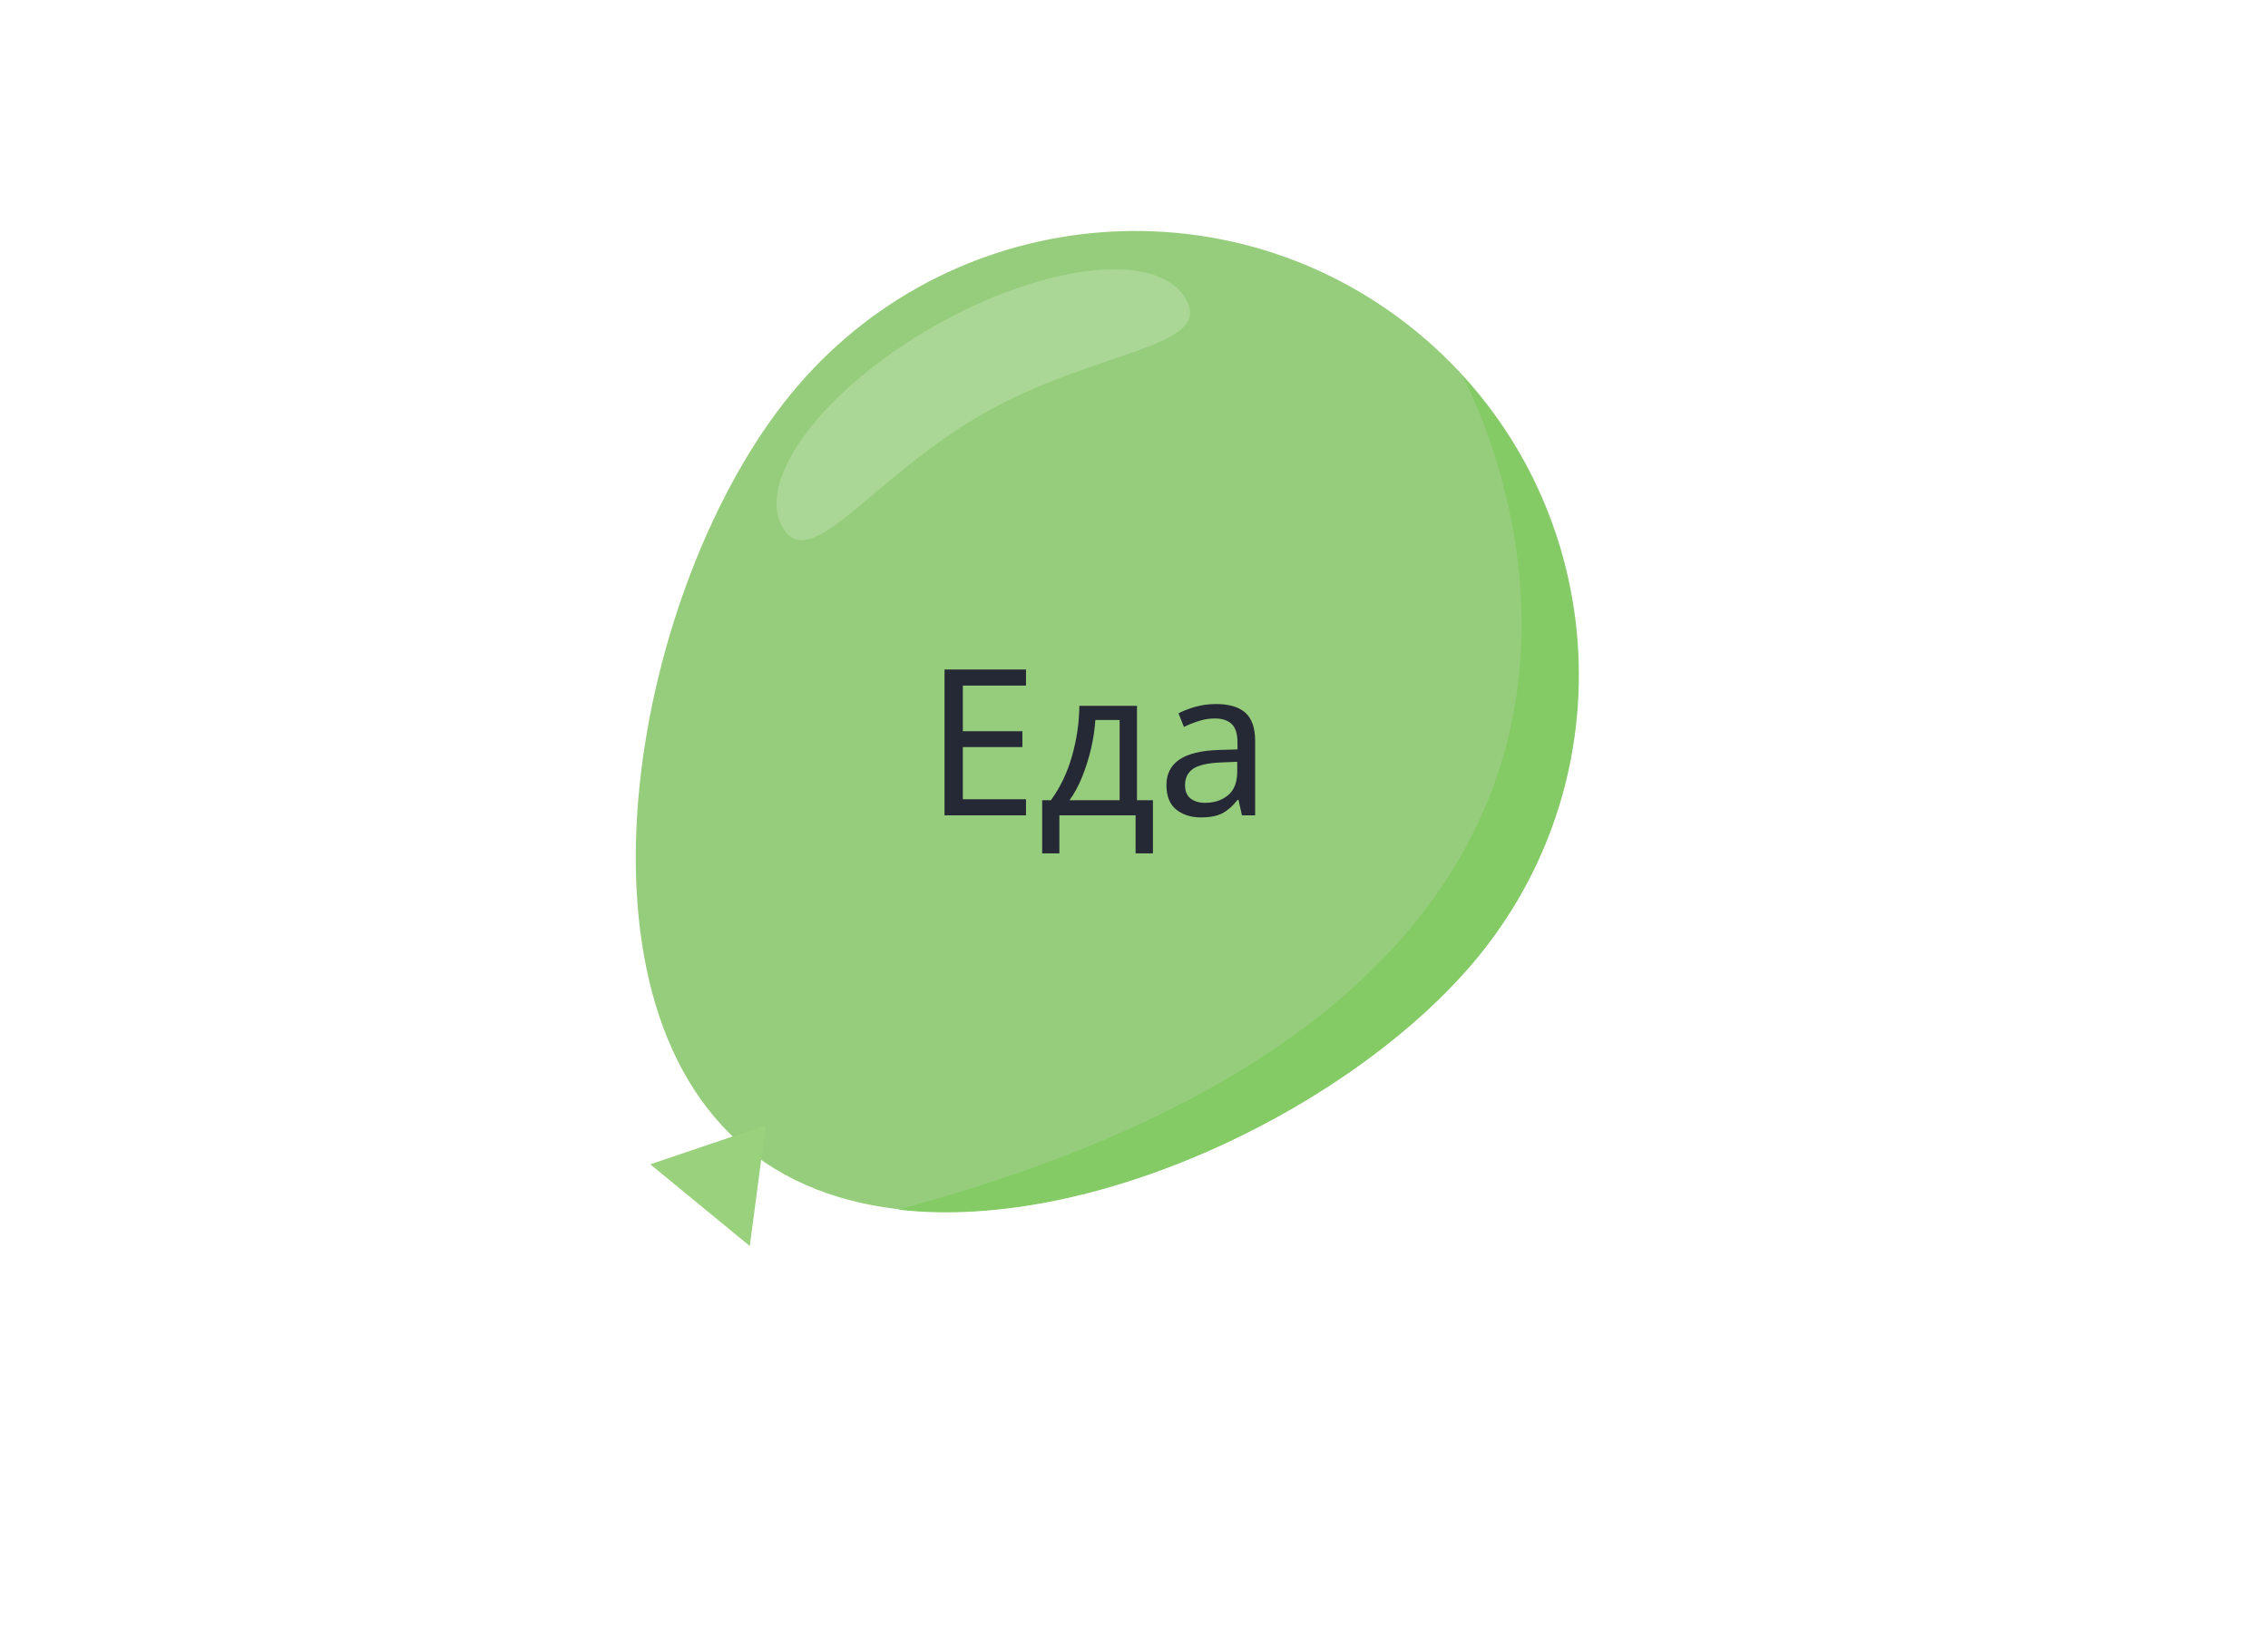
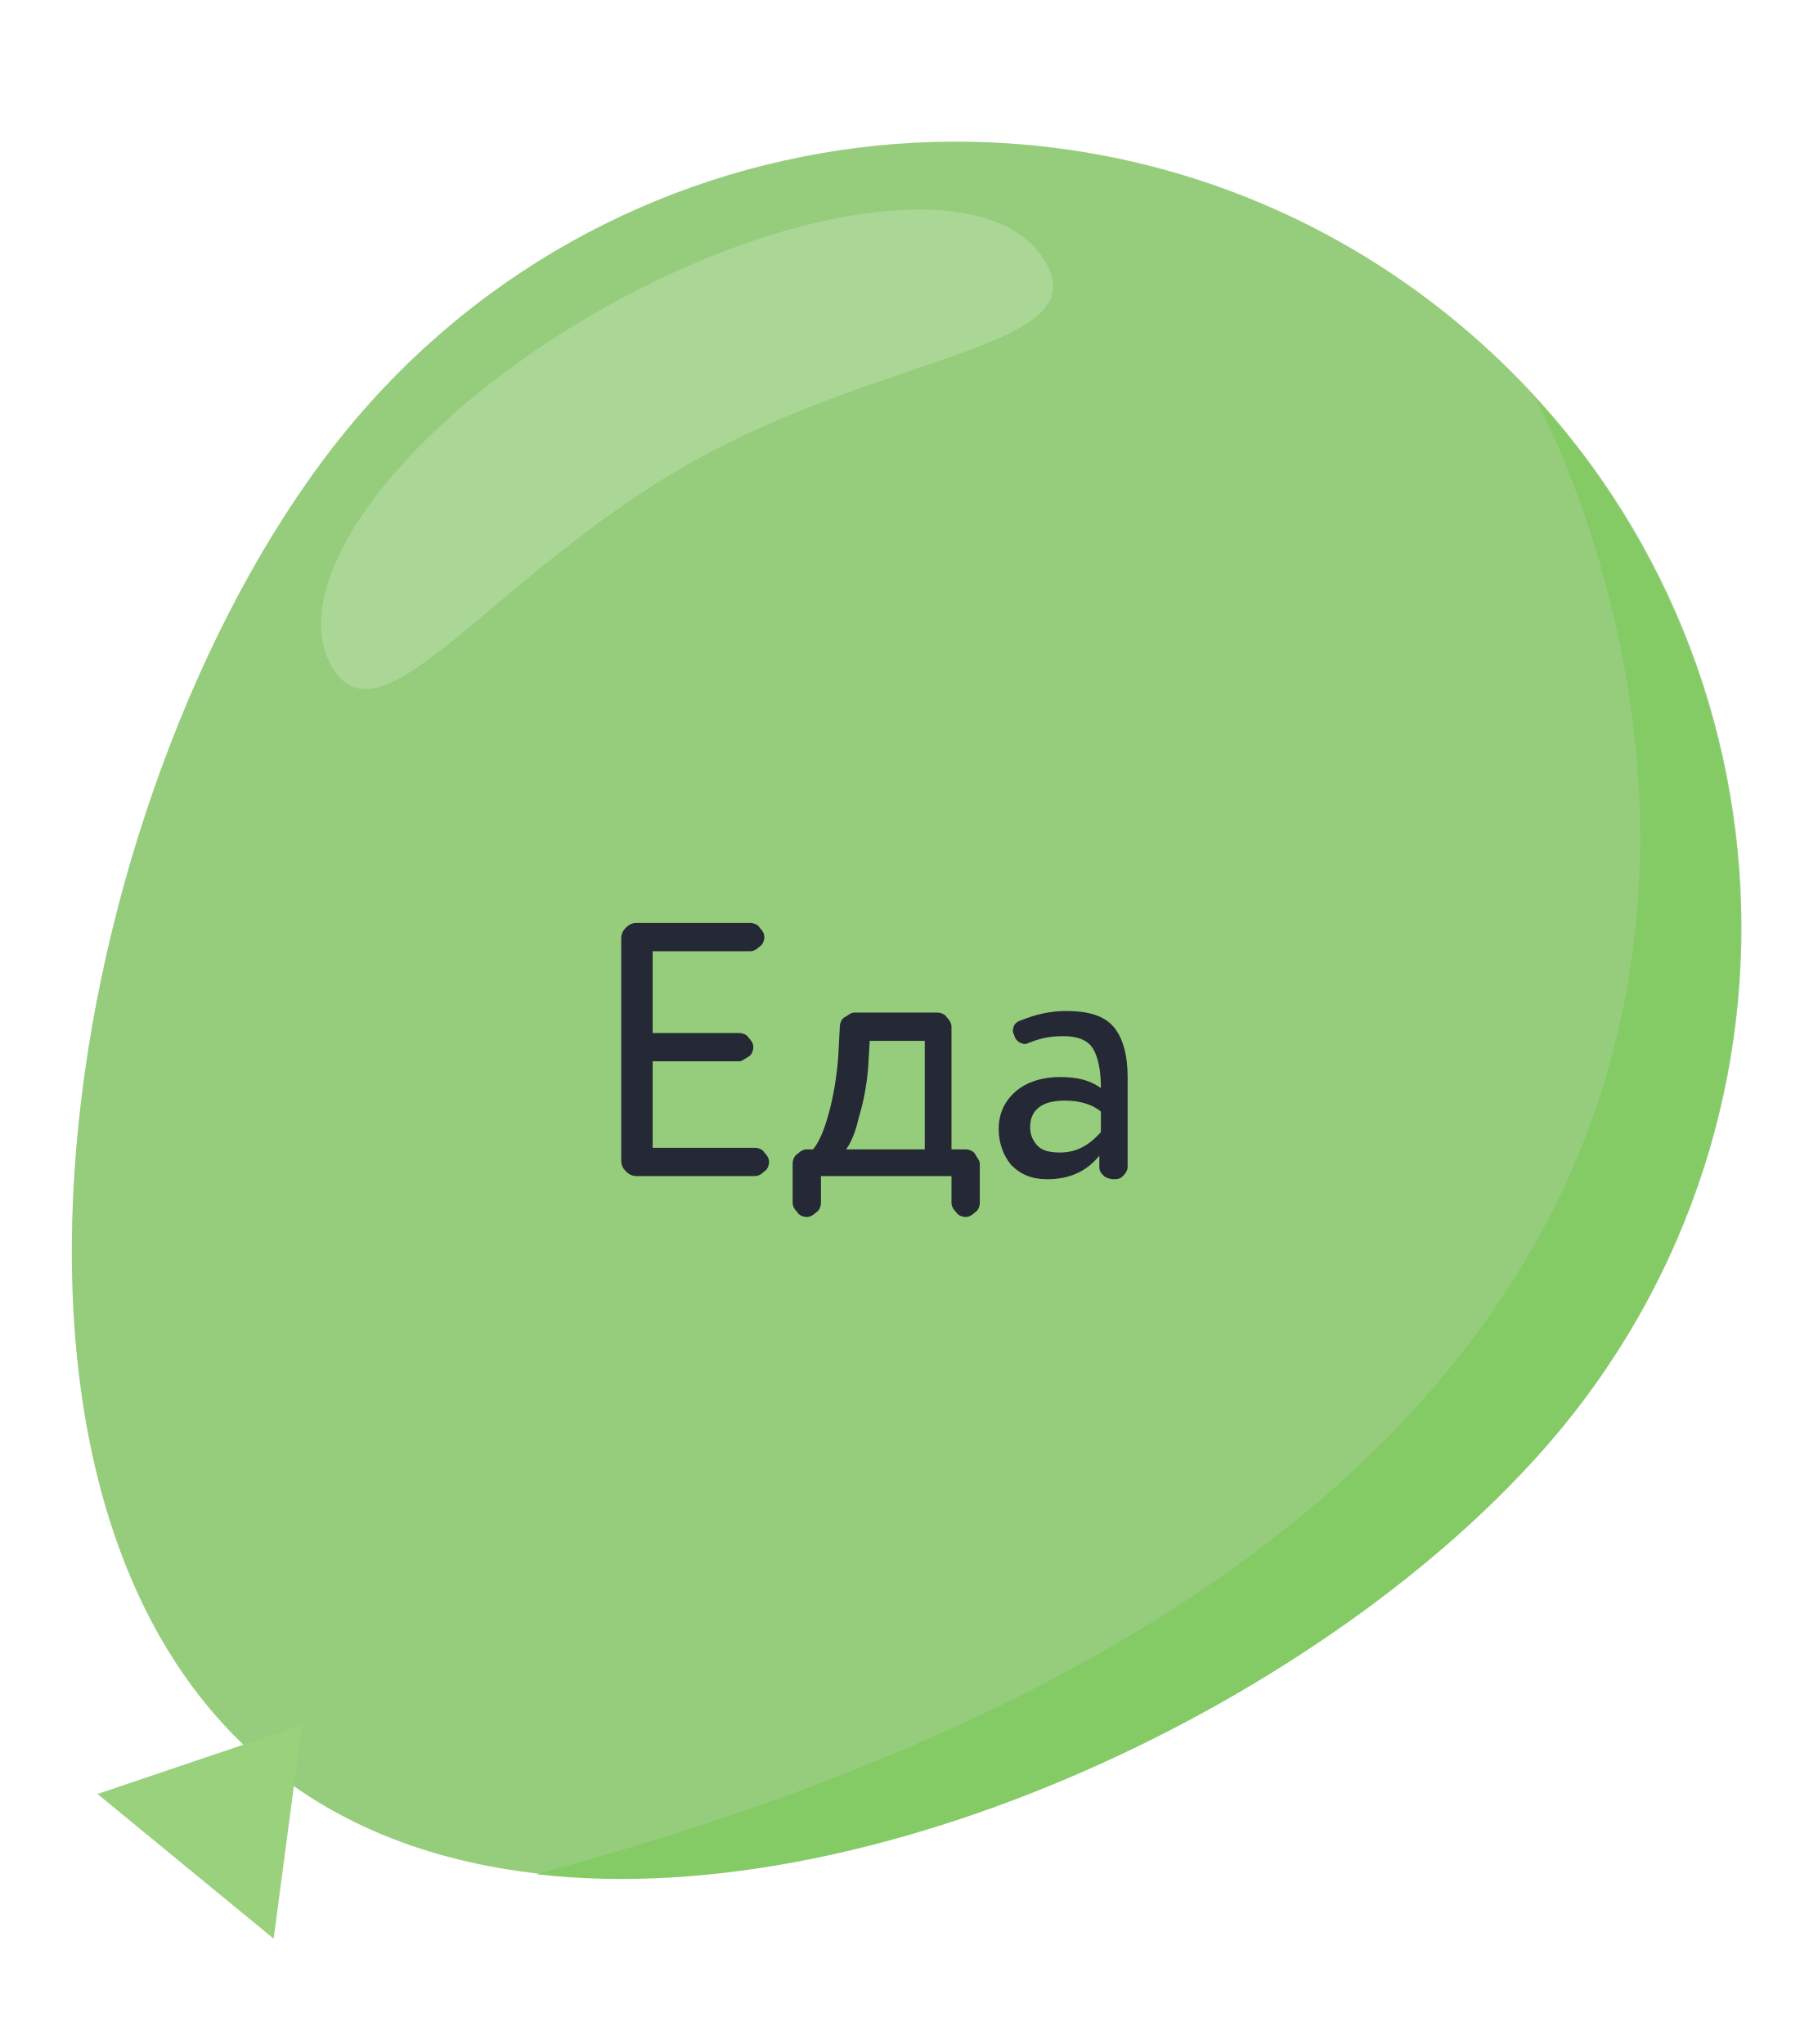
- <svg xmlns="http://www.w3.org/2000/svg" version="1.1" x="0px" y="0px" viewBox="0 0 255.3 185.4" enable-background="new 0 0 255.3 185.4" xml:space="preserve">
+ <svg xmlns="http://www.w3.org/2000/svg" version="1.1" id="Слой_1" x="0px" y="0px" viewBox="0 0 115 130" style="enable-background:new 0 0 115 130;" xml:space="preserve">
+   <style type="text/css">
+ 	.st0{fill:#96CD7C;}
+ 	.st1{fill:#9AD17D;}
+ 	.st2{fill:#84CB66;}
+ 	.st3{fill:none;}
+ 	.st4{enable-background:new    ;}
+ 	.st5{fill:#252835;}
+ 	.st6{fill:#ABD796;}
+ </style>
  <g id="Sky">
</g>
  <g id="Clouds">
</g>
  <g id="Button">
</g>
  <g id="B_1">
</g>
  <g id="B2">
</g>
  <g id="B3">
</g>
  <g id="B4">
</g>
  <g id="B5">
</g>
  <g id="B6">
</g>
  <g id="B7">
</g>
  <g id="B8">
</g>
  <g id="B9">
</g>
  <g id="B10">
</g>
  <g id="B11">
</g>
  <g id="B12">
</g>
  <g id="B13">
-     <path fill="#96CD7C" d="M166.4,107.7c-17.5,21.4-61,39.1-82.3,21.7s-12.6-63.6,4.9-85s49-24.6,70.4-7.1S183.9,86.3,166.4,107.7z" />
-     <polygon fill="#9AD17D" points="86.2,126.7 73.2,131.1 84.4,140.3  " />
-     <path fill="#84CB66" d="M166.4,107.7c15.9-19.5,14.7-47.4-1.8-65.4l0,0c0,0,37.1,66.9-63.5,93.9   C123.5,138.8,152.8,124.3,166.4,107.7z" />
+     <path class="st0" d="M99.4,90.7c-17.5,21.4-61,39.1-82.3,21.7S4.5,48.8,22,27.4s49-24.6,70.4-7.1S116.9,69.3,99.4,90.7z" />
+     <polygon class="st1" points="19.2,109.7 6.2,114.1 17.4,123.3  " />
+     <path class="st2" d="M99.4,90.7c15.9-19.5,14.7-47.4-1.8-65.4l0,0c0,0,37.1,66.9-63.5,93.9C56.5,121.8,85.8,107.3,99.4,90.7z" />
    <g>
-       <rect x="100.2" y="75.7" fill="none" width="43.8" height="30.9" />
-       <text transform="matrix(1 0 0 1 104.0864 91.8047)" fill="#252835" font-family="'CirceRounded-Regular'" font-size="23">Еда</text>
+       <rect x="33.2" y="58.7" class="st3" width="43.8" height="30.9" />
+       <g class="st4">
+         <path class="st5" d="M41.5,67.6V73h6.5c0.2,0,0.5,0.1,0.6,0.3c0.2,0.2,0.3,0.4,0.3,0.6s-0.1,0.5-0.3,0.6     c-0.2,0.2-0.4,0.3-0.6,0.3h-7.5c-0.3,0-0.5-0.1-0.7-0.3c-0.2-0.2-0.3-0.4-0.3-0.7V59.7c0-0.3,0.1-0.5,0.3-0.7     c0.2-0.2,0.4-0.3,0.7-0.3h7.2c0.2,0,0.5,0.1,0.6,0.3c0.2,0.2,0.3,0.4,0.3,0.6s-0.1,0.5-0.3,0.6c-0.2,0.2-0.4,0.3-0.6,0.3h-6.2     v5.2H47c0.2,0,0.5,0.1,0.6,0.3c0.2,0.2,0.3,0.4,0.3,0.6s-0.1,0.5-0.3,0.6s-0.4,0.3-0.6,0.3H41.5z" />
+         <path class="st5" d="M60.6,74.8h-8.4v1.7c0,0.2-0.1,0.5-0.3,0.6c-0.2,0.2-0.4,0.3-0.6,0.3c-0.2,0-0.5-0.1-0.6-0.3     c-0.2-0.2-0.3-0.4-0.3-0.6V74c0-0.2,0.1-0.5,0.3-0.6c0.2-0.2,0.4-0.3,0.6-0.3h0.4c0.4-0.5,0.7-1.2,1-2.3c0.3-1.1,0.5-2.3,0.6-3.6     l0.1-1.9c0-0.2,0.1-0.5,0.3-0.6s0.4-0.3,0.6-0.3h5.3c0.2,0,0.5,0.1,0.6,0.3c0.2,0.2,0.3,0.4,0.3,0.6v7.8h0.9     c0.2,0,0.5,0.1,0.6,0.3s0.3,0.4,0.3,0.6v2.5c0,0.2-0.1,0.5-0.3,0.6c-0.2,0.2-0.4,0.3-0.6,0.3c-0.2,0-0.5-0.1-0.6-0.3     c-0.2-0.2-0.3-0.4-0.3-0.6V74.8z M53.8,73.1h5v-6.9h-3.5l-0.1,1.7c-0.1,1.2-0.3,2.2-0.6,3.2C54.4,72,54.1,72.7,53.8,73.1z" />
+         <path class="st5" d="M63.5,71.8c0-1,0.4-1.8,1.1-2.4c0.7-0.6,1.7-0.9,2.8-0.9c1.1,0,1.9,0.2,2.6,0.7c0-1.2-0.2-2-0.5-2.5     c-0.3-0.5-0.9-0.8-1.9-0.8c-0.7,0-1.4,0.1-2.1,0.4c-0.1,0-0.2,0.1-0.3,0.1c-0.3,0-0.6-0.2-0.7-0.5c0-0.1-0.1-0.2-0.1-0.3     c0-0.4,0.2-0.6,0.5-0.7c1-0.4,1.9-0.6,2.9-0.6c1.4,0,2.4,0.3,3,1c0.6,0.7,0.9,1.8,0.9,3.2v5.7c0,0.2-0.1,0.4-0.3,0.6     c-0.2,0.2-0.4,0.2-0.6,0.2s-0.5-0.1-0.6-0.2c-0.2-0.2-0.3-0.3-0.3-0.6v-0.7c-0.8,1-1.9,1.5-3.3,1.5c-1,0-1.7-0.3-2.3-0.9     C63.8,73.5,63.5,72.7,63.5,71.8z M70,72v-1.3c-0.6-0.5-1.4-0.7-2.3-0.7c-0.6,0-1.2,0.1-1.6,0.4c-0.4,0.3-0.6,0.7-0.6,1.3     c0,0.5,0.2,0.9,0.5,1.2c0.3,0.3,0.8,0.4,1.4,0.4C68.4,73.3,69.2,72.9,70,72z" />
+       </g>
    </g>
-     <path fill="#ABD796" d="M110.8,46.5c-12.5,7.1-19.6,18.3-22.7,12.9s4.6-15.6,17.1-22.7s25.2-8.5,28.3-3S123.3,39.4,110.8,46.5z" />
+     <path class="st6" d="M43.8,29.5c-12.5,7.1-19.6,18.3-22.7,12.9s4.6-15.6,17.1-22.7s25.2-8.5,28.3-3S56.3,22.4,43.8,29.5z" />
  </g>
  <g id="B14">
</g>
  <g id="B15">
</g>
  <g id="Head">
</g>
  <g id="B16">
</g>
  <g id="B17">
</g>
  <g id="B18">
</g>
  <g id="B19">
</g>
  <g id="B20">
</g>
  <g id="B21">
</g>
  <g id="B22">
</g>
  <g id="B23">
</g>
  <g id="B24">
</g>
  <g id="B25">
</g>
  <g id="B26">
</g>
  <g id="B27">
</g>
  <g id="B28">
</g>
  <g id="B29">
</g>
  <g id="B30">
</g>
  <g id="B31">
</g>
  <g id="B32">
</g>
  <g id="B33">
</g>
</svg>
